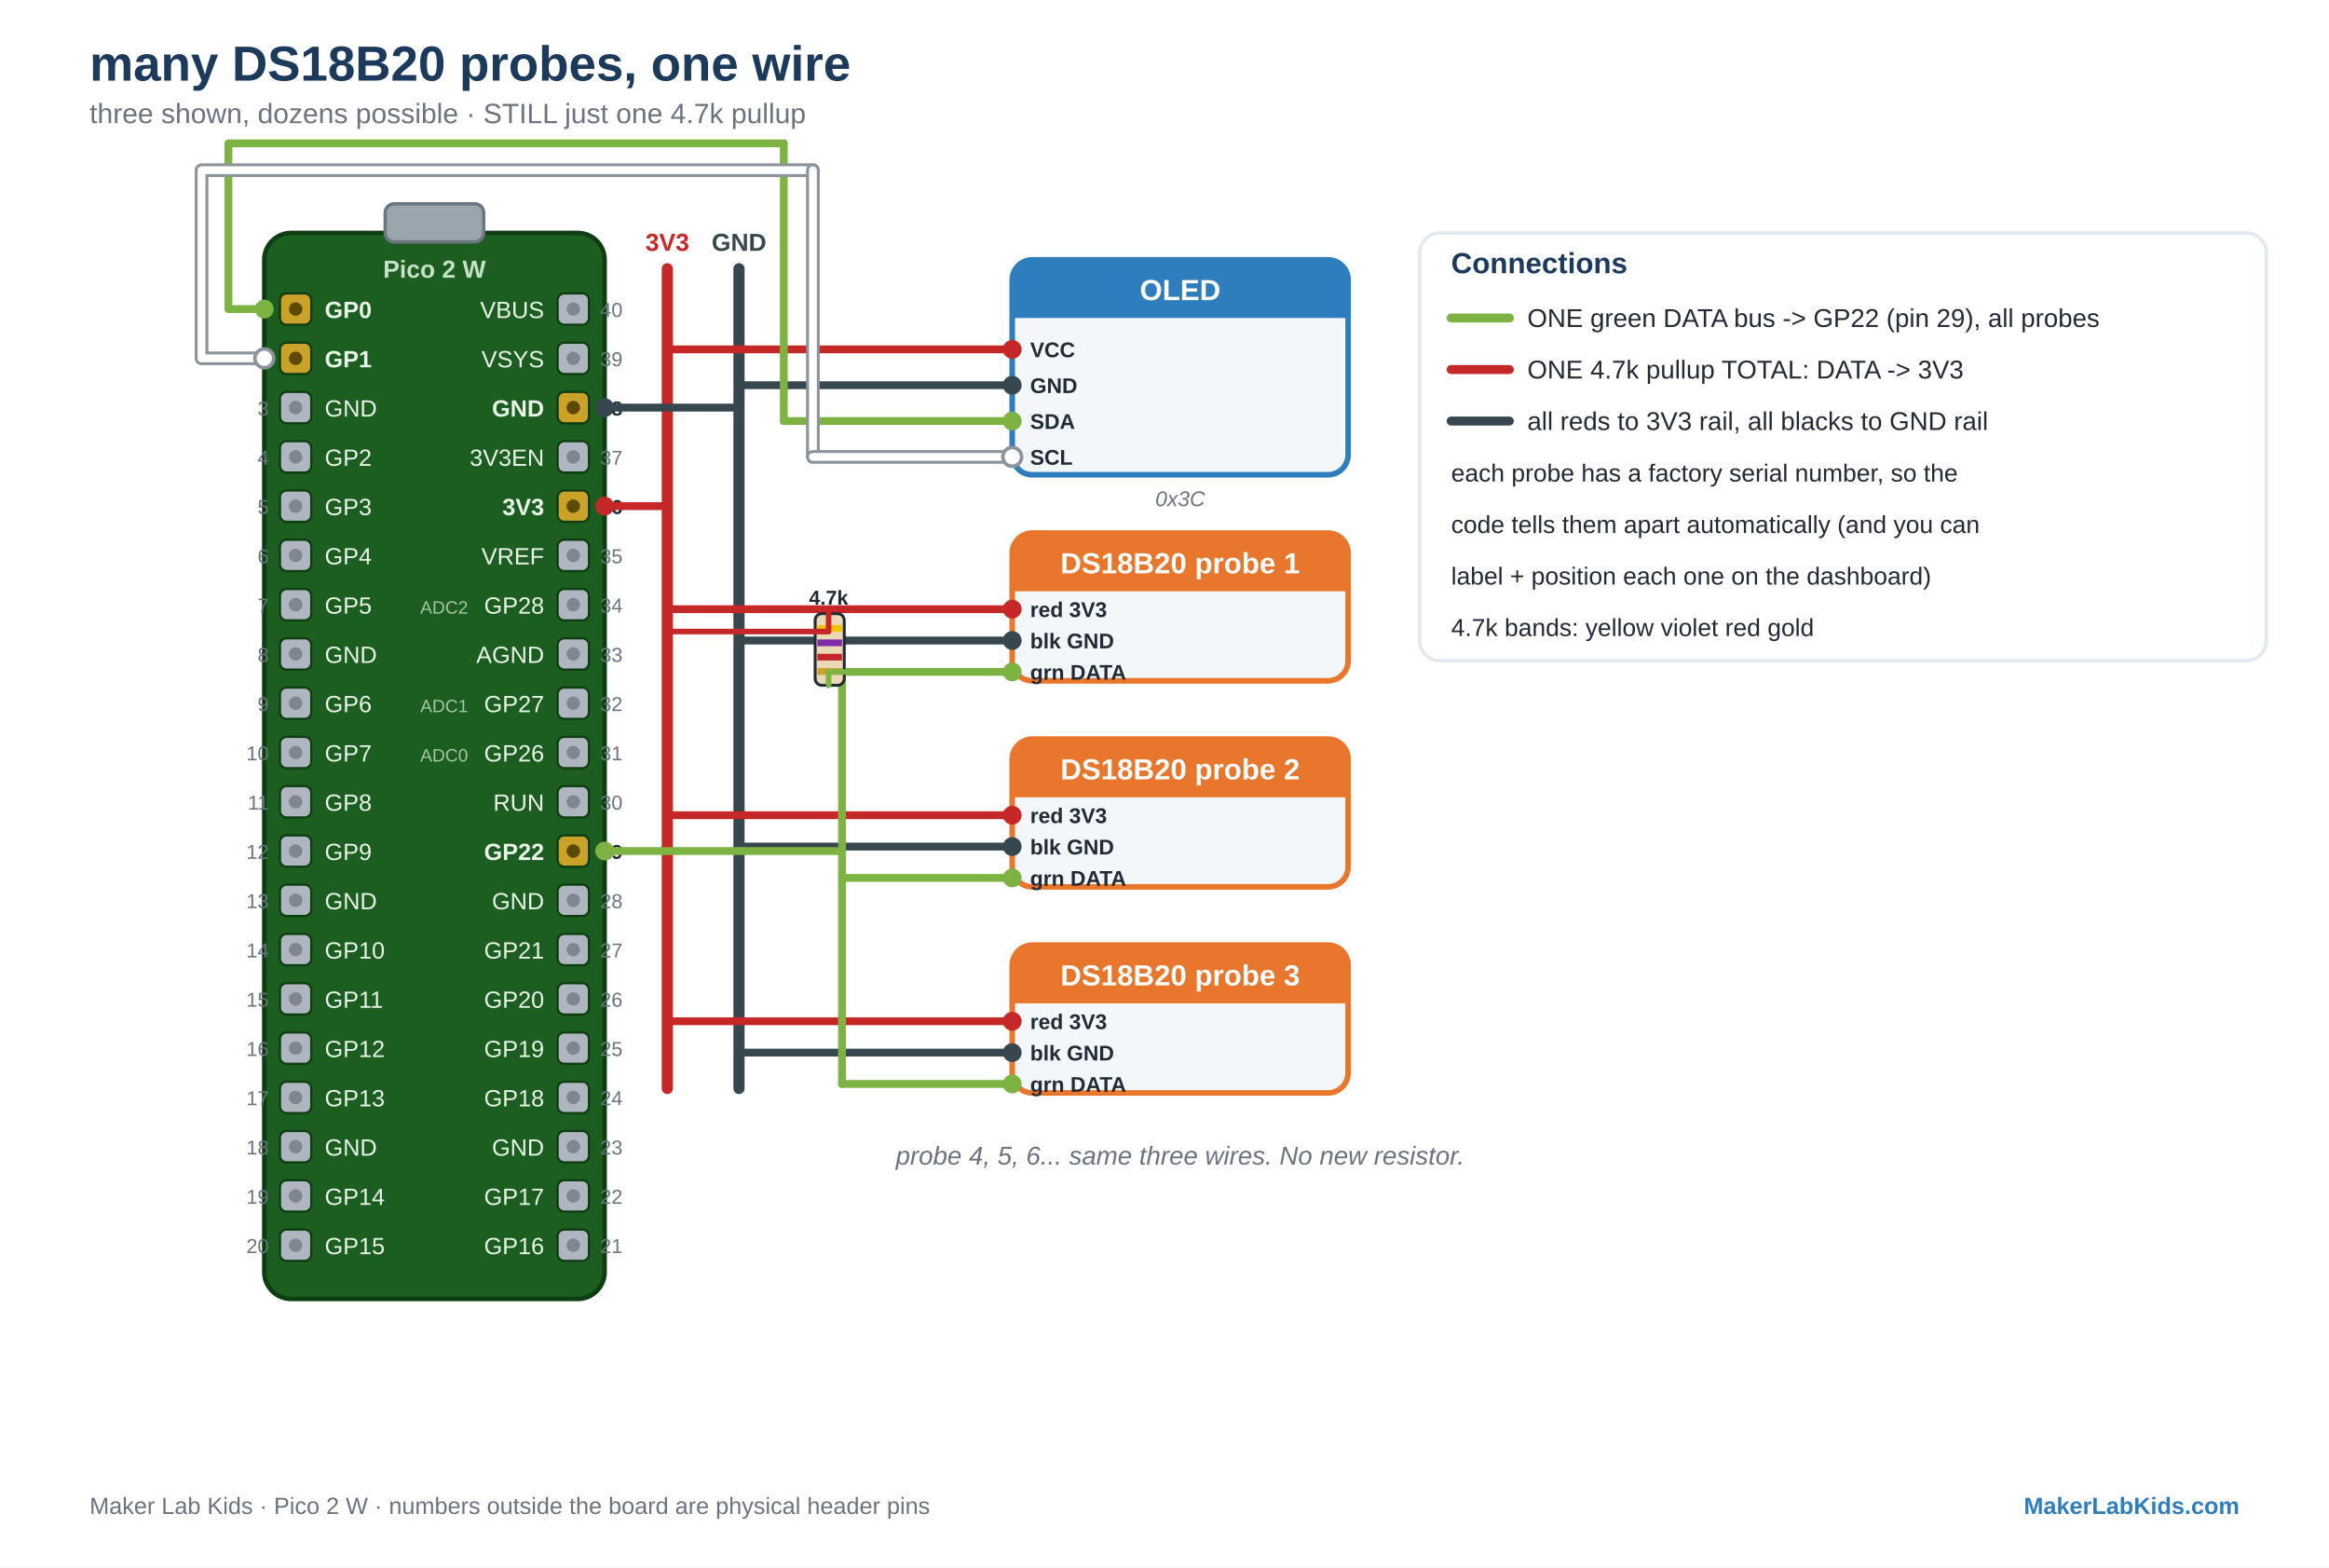
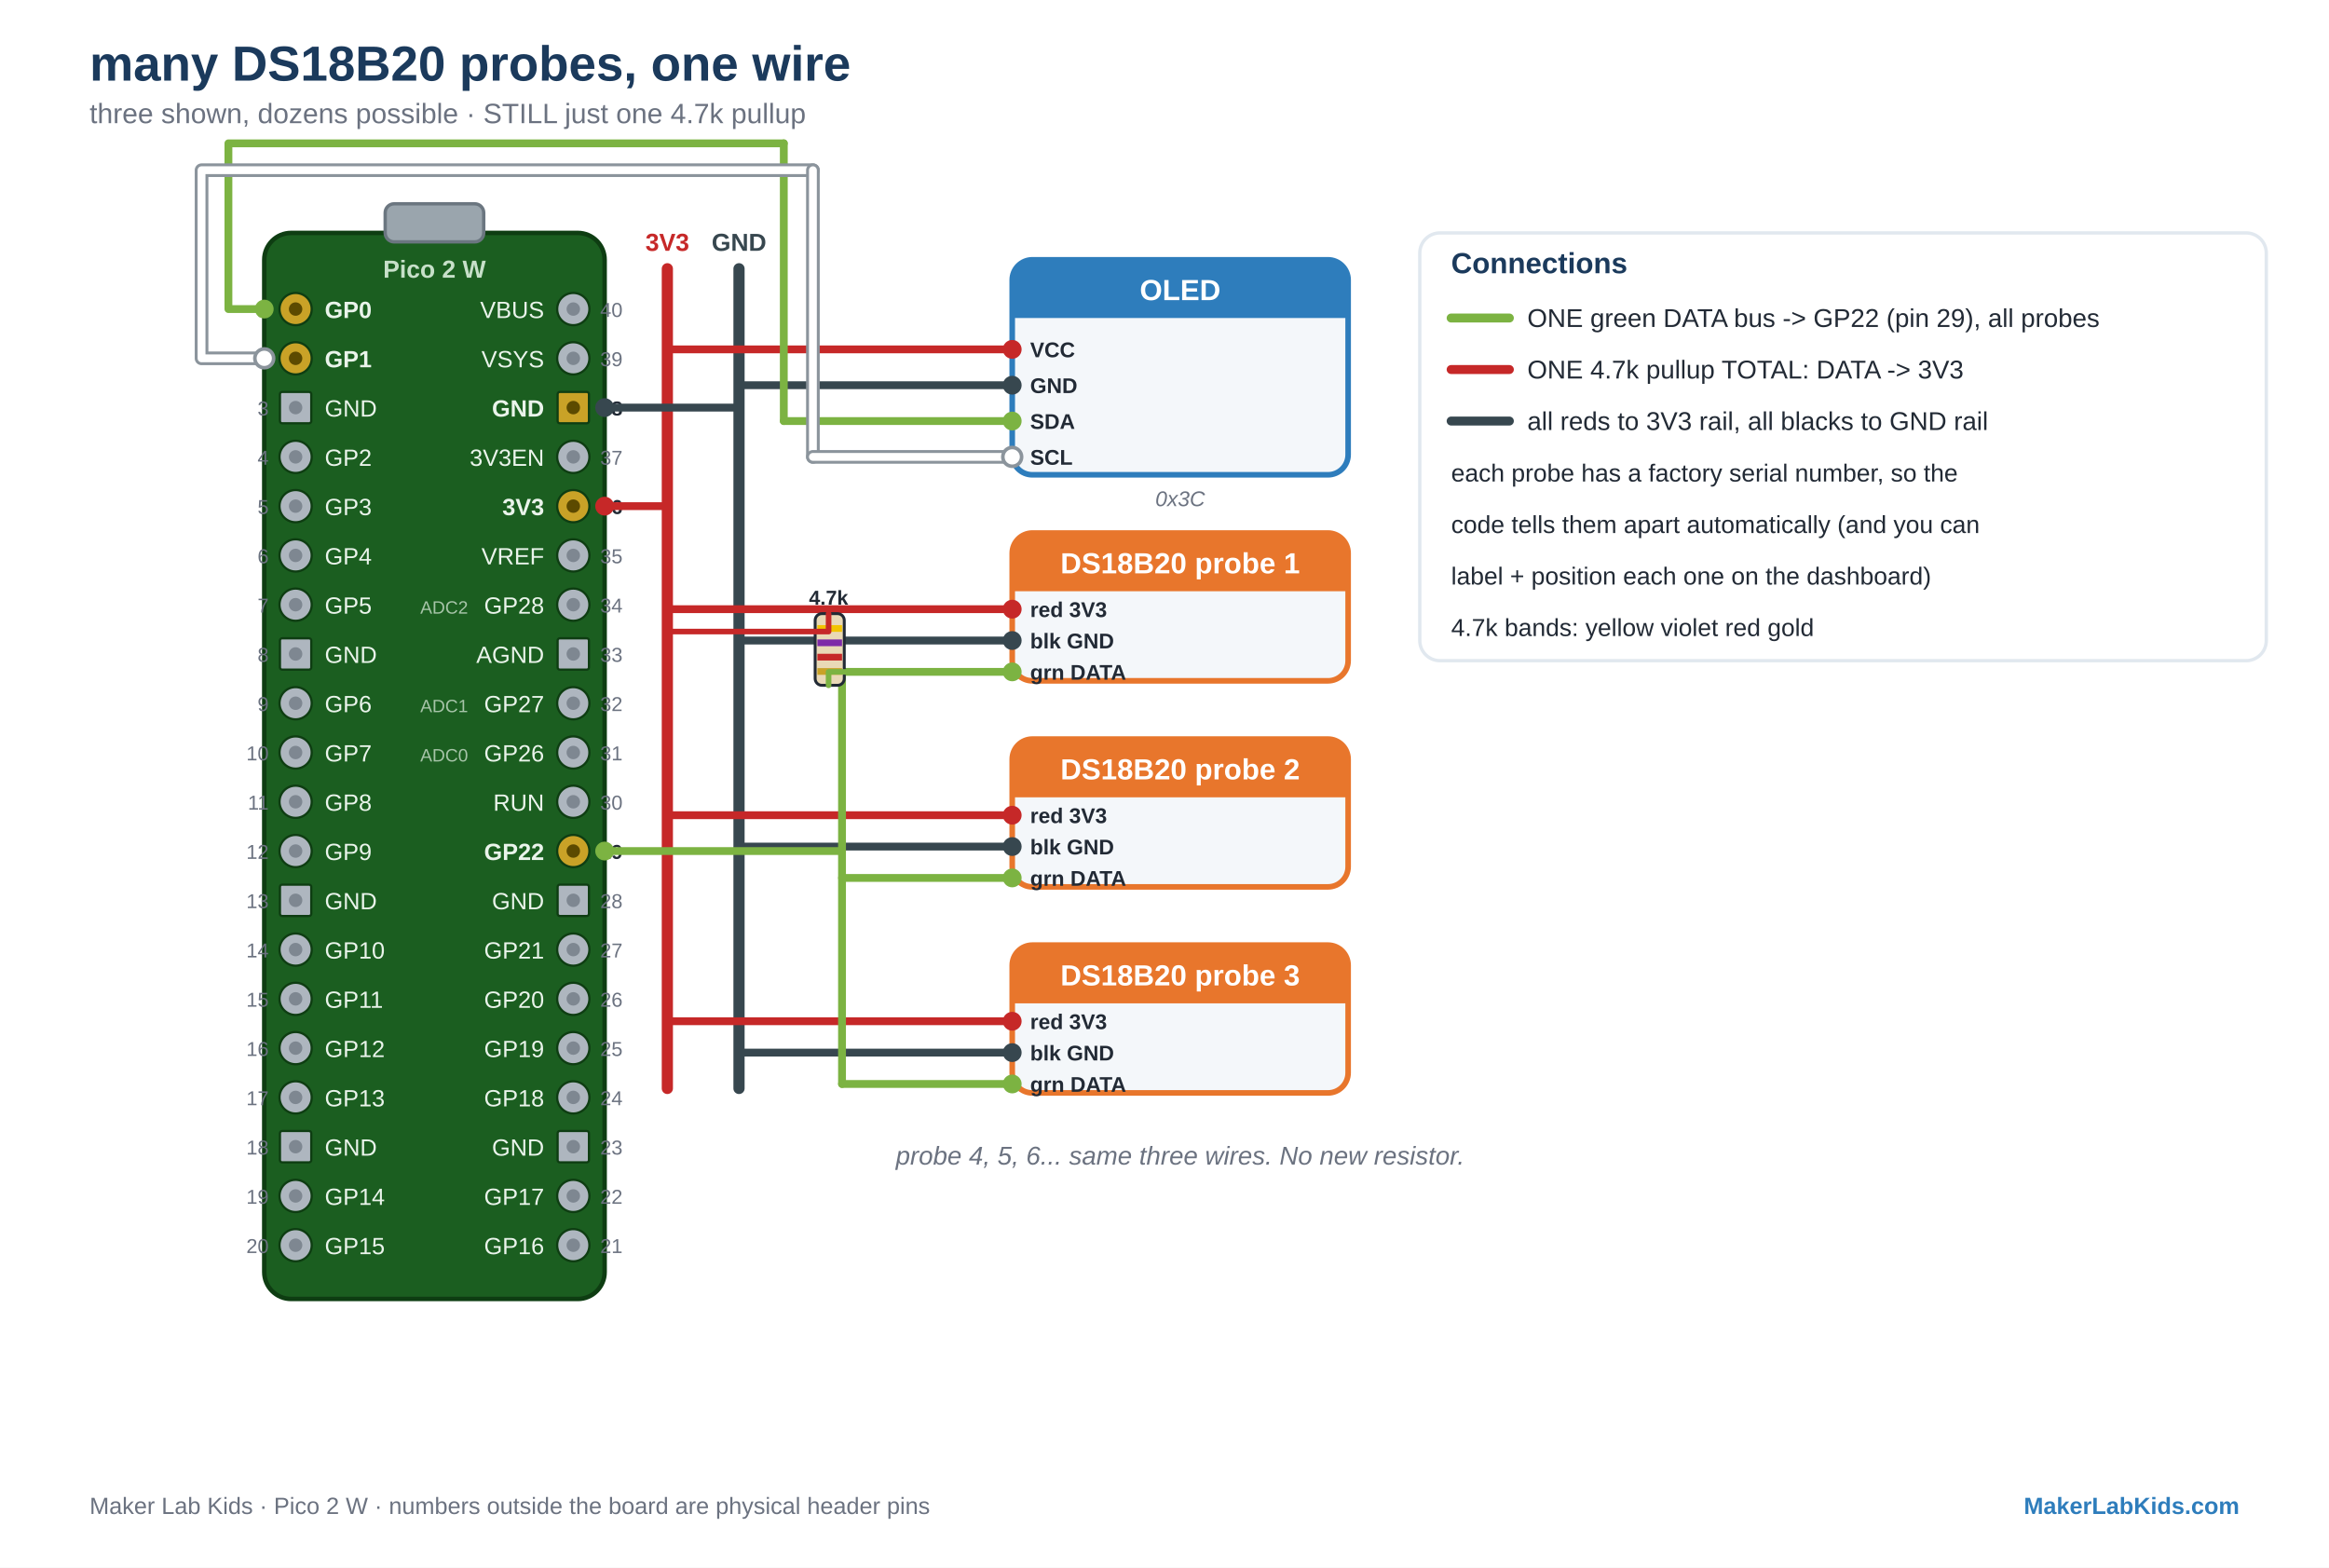
<svg xmlns="http://www.w3.org/2000/svg" viewBox="0 0 1040 700" font-family="Arial, Helvetica, sans-serif">
  <rect width="1040" height="700" fill="#FFFFFF" />
  <text x="40" y="36" font-family="Arial, Helvetica, sans-serif" font-size="22" fill="#1B3A5C" text-anchor="start" font-weight="bold">many DS18B20 probes, one wire</text>
  <text x="40" y="55" font-family="Arial, Helvetica, sans-serif" font-size="12.5" fill="#6B7280" text-anchor="start">three shown, dozens possible  ·  STILL just one 4.7k pullup</text>
  <rect x="118" y="104" width="152" height="476" rx="12" fill="#1B5E20" stroke="#0E3D12" stroke-width="2" />
  <rect x="172" y="91" width="44" height="17" rx="4" fill="#9AA5AD" stroke="#6B7680" stroke-width="1.5" />
  <text x="194" y="124" font-family="Arial, Helvetica, sans-serif" font-size="11" fill="#C7E0C9" text-anchor="middle" font-weight="bold">Pico 2 W</text>
-   <rect x="125" y="131" width="14" height="14" rx="3" fill="#C9A227" stroke="#0E3D12" stroke-width="1" />
+   <circle cx="132" cy="138" r="7.2" fill="#C9A227" stroke="#0E3D12" stroke-width="1" />
  <circle cx="132" cy="138" r="3" fill="#5C4A00" />
  <text x="145" y="142" font-family="Arial, Helvetica, sans-serif" font-size="10.5" fill="#EAF4EB" text-anchor="start" font-weight="bold">GP0</text>
  <text x="120" y="141.5" font-family="Arial, Helvetica, sans-serif" font-size="9" fill="#222A35" text-anchor="end" font-weight="bold">1</text>
-   <rect x="125" y="153" width="14" height="14" rx="3" fill="#C9A227" stroke="#0E3D12" stroke-width="1" />
+   <circle cx="132" cy="160" r="7.2" fill="#C9A227" stroke="#0E3D12" stroke-width="1" />
  <circle cx="132" cy="160" r="3" fill="#5C4A00" />
  <text x="145" y="164" font-family="Arial, Helvetica, sans-serif" font-size="10.5" fill="#EAF4EB" text-anchor="start" font-weight="bold">GP1</text>
  <text x="120" y="163.5" font-family="Arial, Helvetica, sans-serif" font-size="9" fill="#222A35" text-anchor="end" font-weight="bold">2</text>
-   <rect x="125" y="175" width="14" height="14" rx="3" fill="#AEB6BF" stroke="#0E3D12" stroke-width="1" />
+   <rect x="125" y="175" width="14" height="14" rx="1" fill="#AEB6BF" stroke="#0E3D12" stroke-width="1" />
  <circle cx="132" cy="182" r="3" fill="#7E8791" />
  <text x="145" y="186" font-family="Arial, Helvetica, sans-serif" font-size="10.5" fill="#EAF4EB" text-anchor="start">GND</text>
  <text x="120" y="185.5" font-family="Arial, Helvetica, sans-serif" font-size="9" fill="#6B7280" text-anchor="end">3</text>
-   <rect x="125" y="197" width="14" height="14" rx="3" fill="#AEB6BF" stroke="#0E3D12" stroke-width="1" />
+   <circle cx="132" cy="204" r="7.2" fill="#AEB6BF" stroke="#0E3D12" stroke-width="1" />
  <circle cx="132" cy="204" r="3" fill="#7E8791" />
  <text x="145" y="208" font-family="Arial, Helvetica, sans-serif" font-size="10.5" fill="#EAF4EB" text-anchor="start">GP2</text>
  <text x="120" y="207.5" font-family="Arial, Helvetica, sans-serif" font-size="9" fill="#6B7280" text-anchor="end">4</text>
-   <rect x="125" y="219" width="14" height="14" rx="3" fill="#AEB6BF" stroke="#0E3D12" stroke-width="1" />
+   <circle cx="132" cy="226" r="7.2" fill="#AEB6BF" stroke="#0E3D12" stroke-width="1" />
  <circle cx="132" cy="226" r="3" fill="#7E8791" />
  <text x="145" y="230" font-family="Arial, Helvetica, sans-serif" font-size="10.5" fill="#EAF4EB" text-anchor="start">GP3</text>
  <text x="120" y="229.5" font-family="Arial, Helvetica, sans-serif" font-size="9" fill="#6B7280" text-anchor="end">5</text>
-   <rect x="125" y="241" width="14" height="14" rx="3" fill="#AEB6BF" stroke="#0E3D12" stroke-width="1" />
+   <circle cx="132" cy="248" r="7.2" fill="#AEB6BF" stroke="#0E3D12" stroke-width="1" />
  <circle cx="132" cy="248" r="3" fill="#7E8791" />
  <text x="145" y="252" font-family="Arial, Helvetica, sans-serif" font-size="10.5" fill="#EAF4EB" text-anchor="start">GP4</text>
  <text x="120" y="251.5" font-family="Arial, Helvetica, sans-serif" font-size="9" fill="#6B7280" text-anchor="end">6</text>
-   <rect x="125" y="263" width="14" height="14" rx="3" fill="#AEB6BF" stroke="#0E3D12" stroke-width="1" />
+   <circle cx="132" cy="270" r="7.2" fill="#AEB6BF" stroke="#0E3D12" stroke-width="1" />
  <circle cx="132" cy="270" r="3" fill="#7E8791" />
  <text x="145" y="274" font-family="Arial, Helvetica, sans-serif" font-size="10.5" fill="#EAF4EB" text-anchor="start">GP5</text>
  <text x="120" y="273.5" font-family="Arial, Helvetica, sans-serif" font-size="9" fill="#6B7280" text-anchor="end">7</text>
-   <rect x="125" y="285" width="14" height="14" rx="3" fill="#AEB6BF" stroke="#0E3D12" stroke-width="1" />
+   <rect x="125" y="285" width="14" height="14" rx="1" fill="#AEB6BF" stroke="#0E3D12" stroke-width="1" />
  <circle cx="132" cy="292" r="3" fill="#7E8791" />
  <text x="145" y="296" font-family="Arial, Helvetica, sans-serif" font-size="10.5" fill="#EAF4EB" text-anchor="start">GND</text>
  <text x="120" y="295.5" font-family="Arial, Helvetica, sans-serif" font-size="9" fill="#6B7280" text-anchor="end">8</text>
-   <rect x="125" y="307" width="14" height="14" rx="3" fill="#AEB6BF" stroke="#0E3D12" stroke-width="1" />
+   <circle cx="132" cy="314" r="7.2" fill="#AEB6BF" stroke="#0E3D12" stroke-width="1" />
  <circle cx="132" cy="314" r="3" fill="#7E8791" />
  <text x="145" y="318" font-family="Arial, Helvetica, sans-serif" font-size="10.5" fill="#EAF4EB" text-anchor="start">GP6</text>
  <text x="120" y="317.5" font-family="Arial, Helvetica, sans-serif" font-size="9" fill="#6B7280" text-anchor="end">9</text>
-   <rect x="125" y="329" width="14" height="14" rx="3" fill="#AEB6BF" stroke="#0E3D12" stroke-width="1" />
+   <circle cx="132" cy="336" r="7.2" fill="#AEB6BF" stroke="#0E3D12" stroke-width="1" />
  <circle cx="132" cy="336" r="3" fill="#7E8791" />
  <text x="145" y="340" font-family="Arial, Helvetica, sans-serif" font-size="10.5" fill="#EAF4EB" text-anchor="start">GP7</text>
  <text x="120" y="339.5" font-family="Arial, Helvetica, sans-serif" font-size="9" fill="#6B7280" text-anchor="end">10</text>
-   <rect x="125" y="351" width="14" height="14" rx="3" fill="#AEB6BF" stroke="#0E3D12" stroke-width="1" />
+   <circle cx="132" cy="358" r="7.2" fill="#AEB6BF" stroke="#0E3D12" stroke-width="1" />
  <circle cx="132" cy="358" r="3" fill="#7E8791" />
  <text x="145" y="362" font-family="Arial, Helvetica, sans-serif" font-size="10.5" fill="#EAF4EB" text-anchor="start">GP8</text>
  <text x="120" y="361.5" font-family="Arial, Helvetica, sans-serif" font-size="9" fill="#6B7280" text-anchor="end">11</text>
-   <rect x="125" y="373" width="14" height="14" rx="3" fill="#AEB6BF" stroke="#0E3D12" stroke-width="1" />
+   <circle cx="132" cy="380" r="7.2" fill="#AEB6BF" stroke="#0E3D12" stroke-width="1" />
  <circle cx="132" cy="380" r="3" fill="#7E8791" />
  <text x="145" y="384" font-family="Arial, Helvetica, sans-serif" font-size="10.5" fill="#EAF4EB" text-anchor="start">GP9</text>
  <text x="120" y="383.5" font-family="Arial, Helvetica, sans-serif" font-size="9" fill="#6B7280" text-anchor="end">12</text>
-   <rect x="125" y="395" width="14" height="14" rx="3" fill="#AEB6BF" stroke="#0E3D12" stroke-width="1" />
+   <rect x="125" y="395" width="14" height="14" rx="1" fill="#AEB6BF" stroke="#0E3D12" stroke-width="1" />
  <circle cx="132" cy="402" r="3" fill="#7E8791" />
  <text x="145" y="406" font-family="Arial, Helvetica, sans-serif" font-size="10.5" fill="#EAF4EB" text-anchor="start">GND</text>
  <text x="120" y="405.5" font-family="Arial, Helvetica, sans-serif" font-size="9" fill="#6B7280" text-anchor="end">13</text>
-   <rect x="125" y="417" width="14" height="14" rx="3" fill="#AEB6BF" stroke="#0E3D12" stroke-width="1" />
+   <circle cx="132" cy="424" r="7.2" fill="#AEB6BF" stroke="#0E3D12" stroke-width="1" />
  <circle cx="132" cy="424" r="3" fill="#7E8791" />
  <text x="145" y="428" font-family="Arial, Helvetica, sans-serif" font-size="10.5" fill="#EAF4EB" text-anchor="start">GP10</text>
  <text x="120" y="427.5" font-family="Arial, Helvetica, sans-serif" font-size="9" fill="#6B7280" text-anchor="end">14</text>
-   <rect x="125" y="439" width="14" height="14" rx="3" fill="#AEB6BF" stroke="#0E3D12" stroke-width="1" />
+   <circle cx="132" cy="446" r="7.2" fill="#AEB6BF" stroke="#0E3D12" stroke-width="1" />
  <circle cx="132" cy="446" r="3" fill="#7E8791" />
  <text x="145" y="450" font-family="Arial, Helvetica, sans-serif" font-size="10.5" fill="#EAF4EB" text-anchor="start">GP11</text>
  <text x="120" y="449.5" font-family="Arial, Helvetica, sans-serif" font-size="9" fill="#6B7280" text-anchor="end">15</text>
-   <rect x="125" y="461" width="14" height="14" rx="3" fill="#AEB6BF" stroke="#0E3D12" stroke-width="1" />
+   <circle cx="132" cy="468" r="7.2" fill="#AEB6BF" stroke="#0E3D12" stroke-width="1" />
  <circle cx="132" cy="468" r="3" fill="#7E8791" />
  <text x="145" y="472" font-family="Arial, Helvetica, sans-serif" font-size="10.5" fill="#EAF4EB" text-anchor="start">GP12</text>
  <text x="120" y="471.5" font-family="Arial, Helvetica, sans-serif" font-size="9" fill="#6B7280" text-anchor="end">16</text>
-   <rect x="125" y="483" width="14" height="14" rx="3" fill="#AEB6BF" stroke="#0E3D12" stroke-width="1" />
+   <circle cx="132" cy="490" r="7.2" fill="#AEB6BF" stroke="#0E3D12" stroke-width="1" />
  <circle cx="132" cy="490" r="3" fill="#7E8791" />
  <text x="145" y="494" font-family="Arial, Helvetica, sans-serif" font-size="10.5" fill="#EAF4EB" text-anchor="start">GP13</text>
  <text x="120" y="493.5" font-family="Arial, Helvetica, sans-serif" font-size="9" fill="#6B7280" text-anchor="end">17</text>
-   <rect x="125" y="505" width="14" height="14" rx="3" fill="#AEB6BF" stroke="#0E3D12" stroke-width="1" />
+   <rect x="125" y="505" width="14" height="14" rx="1" fill="#AEB6BF" stroke="#0E3D12" stroke-width="1" />
  <circle cx="132" cy="512" r="3" fill="#7E8791" />
  <text x="145" y="516" font-family="Arial, Helvetica, sans-serif" font-size="10.5" fill="#EAF4EB" text-anchor="start">GND</text>
  <text x="120" y="515.5" font-family="Arial, Helvetica, sans-serif" font-size="9" fill="#6B7280" text-anchor="end">18</text>
-   <rect x="125" y="527" width="14" height="14" rx="3" fill="#AEB6BF" stroke="#0E3D12" stroke-width="1" />
+   <circle cx="132" cy="534" r="7.2" fill="#AEB6BF" stroke="#0E3D12" stroke-width="1" />
  <circle cx="132" cy="534" r="3" fill="#7E8791" />
  <text x="145" y="538" font-family="Arial, Helvetica, sans-serif" font-size="10.5" fill="#EAF4EB" text-anchor="start">GP14</text>
  <text x="120" y="537.5" font-family="Arial, Helvetica, sans-serif" font-size="9" fill="#6B7280" text-anchor="end">19</text>
-   <rect x="125" y="549" width="14" height="14" rx="3" fill="#AEB6BF" stroke="#0E3D12" stroke-width="1" />
+   <circle cx="132" cy="556" r="7.2" fill="#AEB6BF" stroke="#0E3D12" stroke-width="1" />
  <circle cx="132" cy="556" r="3" fill="#7E8791" />
  <text x="145" y="560" font-family="Arial, Helvetica, sans-serif" font-size="10.5" fill="#EAF4EB" text-anchor="start">GP15</text>
  <text x="120" y="559.5" font-family="Arial, Helvetica, sans-serif" font-size="9" fill="#6B7280" text-anchor="end">20</text>
-   <rect x="249" y="549" width="14" height="14" rx="3" fill="#AEB6BF" stroke="#0E3D12" stroke-width="1" />
+   <circle cx="256" cy="556" r="7.2" fill="#AEB6BF" stroke="#0E3D12" stroke-width="1" />
  <circle cx="256" cy="556" r="3" fill="#7E8791" />
  <text x="243" y="560" font-family="Arial, Helvetica, sans-serif" font-size="10.5" fill="#EAF4EB" text-anchor="end">GP16</text>
  <text x="268" y="559.5" font-family="Arial, Helvetica, sans-serif" font-size="9" fill="#6B7280" text-anchor="start">21</text>
-   <rect x="249" y="527" width="14" height="14" rx="3" fill="#AEB6BF" stroke="#0E3D12" stroke-width="1" />
+   <circle cx="256" cy="534" r="7.2" fill="#AEB6BF" stroke="#0E3D12" stroke-width="1" />
  <circle cx="256" cy="534" r="3" fill="#7E8791" />
  <text x="243" y="538" font-family="Arial, Helvetica, sans-serif" font-size="10.5" fill="#EAF4EB" text-anchor="end">GP17</text>
  <text x="268" y="537.5" font-family="Arial, Helvetica, sans-serif" font-size="9" fill="#6B7280" text-anchor="start">22</text>
-   <rect x="249" y="505" width="14" height="14" rx="3" fill="#AEB6BF" stroke="#0E3D12" stroke-width="1" />
+   <rect x="249" y="505" width="14" height="14" rx="1" fill="#AEB6BF" stroke="#0E3D12" stroke-width="1" />
  <circle cx="256" cy="512" r="3" fill="#7E8791" />
  <text x="243" y="516" font-family="Arial, Helvetica, sans-serif" font-size="10.5" fill="#EAF4EB" text-anchor="end">GND</text>
  <text x="268" y="515.5" font-family="Arial, Helvetica, sans-serif" font-size="9" fill="#6B7280" text-anchor="start">23</text>
-   <rect x="249" y="483" width="14" height="14" rx="3" fill="#AEB6BF" stroke="#0E3D12" stroke-width="1" />
+   <circle cx="256" cy="490" r="7.2" fill="#AEB6BF" stroke="#0E3D12" stroke-width="1" />
  <circle cx="256" cy="490" r="3" fill="#7E8791" />
  <text x="243" y="494" font-family="Arial, Helvetica, sans-serif" font-size="10.5" fill="#EAF4EB" text-anchor="end">GP18</text>
  <text x="268" y="493.5" font-family="Arial, Helvetica, sans-serif" font-size="9" fill="#6B7280" text-anchor="start">24</text>
-   <rect x="249" y="461" width="14" height="14" rx="3" fill="#AEB6BF" stroke="#0E3D12" stroke-width="1" />
+   <circle cx="256" cy="468" r="7.2" fill="#AEB6BF" stroke="#0E3D12" stroke-width="1" />
  <circle cx="256" cy="468" r="3" fill="#7E8791" />
  <text x="243" y="472" font-family="Arial, Helvetica, sans-serif" font-size="10.5" fill="#EAF4EB" text-anchor="end">GP19</text>
  <text x="268" y="471.5" font-family="Arial, Helvetica, sans-serif" font-size="9" fill="#6B7280" text-anchor="start">25</text>
-   <rect x="249" y="439" width="14" height="14" rx="3" fill="#AEB6BF" stroke="#0E3D12" stroke-width="1" />
+   <circle cx="256" cy="446" r="7.2" fill="#AEB6BF" stroke="#0E3D12" stroke-width="1" />
  <circle cx="256" cy="446" r="3" fill="#7E8791" />
  <text x="243" y="450" font-family="Arial, Helvetica, sans-serif" font-size="10.5" fill="#EAF4EB" text-anchor="end">GP20</text>
  <text x="268" y="449.5" font-family="Arial, Helvetica, sans-serif" font-size="9" fill="#6B7280" text-anchor="start">26</text>
-   <rect x="249" y="417" width="14" height="14" rx="3" fill="#AEB6BF" stroke="#0E3D12" stroke-width="1" />
+   <circle cx="256" cy="424" r="7.2" fill="#AEB6BF" stroke="#0E3D12" stroke-width="1" />
  <circle cx="256" cy="424" r="3" fill="#7E8791" />
  <text x="243" y="428" font-family="Arial, Helvetica, sans-serif" font-size="10.5" fill="#EAF4EB" text-anchor="end">GP21</text>
  <text x="268" y="427.5" font-family="Arial, Helvetica, sans-serif" font-size="9" fill="#6B7280" text-anchor="start">27</text>
-   <rect x="249" y="395" width="14" height="14" rx="3" fill="#AEB6BF" stroke="#0E3D12" stroke-width="1" />
+   <rect x="249" y="395" width="14" height="14" rx="1" fill="#AEB6BF" stroke="#0E3D12" stroke-width="1" />
  <circle cx="256" cy="402" r="3" fill="#7E8791" />
  <text x="243" y="406" font-family="Arial, Helvetica, sans-serif" font-size="10.5" fill="#EAF4EB" text-anchor="end">GND</text>
  <text x="268" y="405.5" font-family="Arial, Helvetica, sans-serif" font-size="9" fill="#6B7280" text-anchor="start">28</text>
-   <rect x="249" y="373" width="14" height="14" rx="3" fill="#C9A227" stroke="#0E3D12" stroke-width="1" />
+   <circle cx="256" cy="380" r="7.2" fill="#C9A227" stroke="#0E3D12" stroke-width="1" />
  <circle cx="256" cy="380" r="3" fill="#5C4A00" />
  <text x="243" y="384" font-family="Arial, Helvetica, sans-serif" font-size="10.5" fill="#EAF4EB" text-anchor="end" font-weight="bold">GP22</text>
  <text x="268" y="383.5" font-family="Arial, Helvetica, sans-serif" font-size="9" fill="#222A35" text-anchor="start" font-weight="bold">29</text>
-   <rect x="249" y="351" width="14" height="14" rx="3" fill="#AEB6BF" stroke="#0E3D12" stroke-width="1" />
+   <circle cx="256" cy="358" r="7.2" fill="#AEB6BF" stroke="#0E3D12" stroke-width="1" />
  <circle cx="256" cy="358" r="3" fill="#7E8791" />
  <text x="243" y="362" font-family="Arial, Helvetica, sans-serif" font-size="10.5" fill="#EAF4EB" text-anchor="end">RUN</text>
  <text x="268" y="361.5" font-family="Arial, Helvetica, sans-serif" font-size="9" fill="#6B7280" text-anchor="start">30</text>
-   <rect x="249" y="329" width="14" height="14" rx="3" fill="#AEB6BF" stroke="#0E3D12" stroke-width="1" />
+   <circle cx="256" cy="336" r="7.2" fill="#AEB6BF" stroke="#0E3D12" stroke-width="1" />
  <circle cx="256" cy="336" r="3" fill="#7E8791" />
  <text x="243" y="340" font-family="Arial, Helvetica, sans-serif" font-size="10.5" fill="#EAF4EB" text-anchor="end">GP26</text>
  <text x="209" y="340" font-family="Arial, Helvetica, sans-serif" font-size="8" fill="#A6C4A8" text-anchor="end">ADC0</text>
  <text x="268" y="339.5" font-family="Arial, Helvetica, sans-serif" font-size="9" fill="#6B7280" text-anchor="start">31</text>
-   <rect x="249" y="307" width="14" height="14" rx="3" fill="#AEB6BF" stroke="#0E3D12" stroke-width="1" />
+   <circle cx="256" cy="314" r="7.2" fill="#AEB6BF" stroke="#0E3D12" stroke-width="1" />
  <circle cx="256" cy="314" r="3" fill="#7E8791" />
  <text x="243" y="318" font-family="Arial, Helvetica, sans-serif" font-size="10.5" fill="#EAF4EB" text-anchor="end">GP27</text>
  <text x="209" y="318" font-family="Arial, Helvetica, sans-serif" font-size="8" fill="#A6C4A8" text-anchor="end">ADC1</text>
  <text x="268" y="317.5" font-family="Arial, Helvetica, sans-serif" font-size="9" fill="#6B7280" text-anchor="start">32</text>
-   <rect x="249" y="285" width="14" height="14" rx="3" fill="#AEB6BF" stroke="#0E3D12" stroke-width="1" />
+   <rect x="249" y="285" width="14" height="14" rx="1" fill="#AEB6BF" stroke="#0E3D12" stroke-width="1" />
  <circle cx="256" cy="292" r="3" fill="#7E8791" />
  <text x="243" y="296" font-family="Arial, Helvetica, sans-serif" font-size="10.5" fill="#EAF4EB" text-anchor="end">AGND</text>
  <text x="268" y="295.5" font-family="Arial, Helvetica, sans-serif" font-size="9" fill="#6B7280" text-anchor="start">33</text>
-   <rect x="249" y="263" width="14" height="14" rx="3" fill="#AEB6BF" stroke="#0E3D12" stroke-width="1" />
+   <circle cx="256" cy="270" r="7.2" fill="#AEB6BF" stroke="#0E3D12" stroke-width="1" />
  <circle cx="256" cy="270" r="3" fill="#7E8791" />
  <text x="243" y="274" font-family="Arial, Helvetica, sans-serif" font-size="10.5" fill="#EAF4EB" text-anchor="end">GP28</text>
  <text x="209" y="274" font-family="Arial, Helvetica, sans-serif" font-size="8" fill="#A6C4A8" text-anchor="end">ADC2</text>
  <text x="268" y="273.5" font-family="Arial, Helvetica, sans-serif" font-size="9" fill="#6B7280" text-anchor="start">34</text>
-   <rect x="249" y="241" width="14" height="14" rx="3" fill="#AEB6BF" stroke="#0E3D12" stroke-width="1" />
+   <circle cx="256" cy="248" r="7.2" fill="#AEB6BF" stroke="#0E3D12" stroke-width="1" />
  <circle cx="256" cy="248" r="3" fill="#7E8791" />
  <text x="243" y="252" font-family="Arial, Helvetica, sans-serif" font-size="10.5" fill="#EAF4EB" text-anchor="end">VREF</text>
  <text x="268" y="251.5" font-family="Arial, Helvetica, sans-serif" font-size="9" fill="#6B7280" text-anchor="start">35</text>
-   <rect x="249" y="219" width="14" height="14" rx="3" fill="#C9A227" stroke="#0E3D12" stroke-width="1" />
+   <circle cx="256" cy="226" r="7.2" fill="#C9A227" stroke="#0E3D12" stroke-width="1" />
  <circle cx="256" cy="226" r="3" fill="#5C4A00" />
  <text x="243" y="230" font-family="Arial, Helvetica, sans-serif" font-size="10.5" fill="#EAF4EB" text-anchor="end" font-weight="bold">3V3</text>
  <text x="268" y="229.5" font-family="Arial, Helvetica, sans-serif" font-size="9" fill="#222A35" text-anchor="start" font-weight="bold">36</text>
-   <rect x="249" y="197" width="14" height="14" rx="3" fill="#AEB6BF" stroke="#0E3D12" stroke-width="1" />
+   <circle cx="256" cy="204" r="7.2" fill="#AEB6BF" stroke="#0E3D12" stroke-width="1" />
  <circle cx="256" cy="204" r="3" fill="#7E8791" />
  <text x="243" y="208" font-family="Arial, Helvetica, sans-serif" font-size="10.5" fill="#EAF4EB" text-anchor="end">3V3EN</text>
  <text x="268" y="207.5" font-family="Arial, Helvetica, sans-serif" font-size="9" fill="#6B7280" text-anchor="start">37</text>
-   <rect x="249" y="175" width="14" height="14" rx="3" fill="#C9A227" stroke="#0E3D12" stroke-width="1" />
+   <rect x="249" y="175" width="14" height="14" rx="1" fill="#C9A227" stroke="#0E3D12" stroke-width="1" />
  <circle cx="256" cy="182" r="3" fill="#5C4A00" />
  <text x="243" y="186" font-family="Arial, Helvetica, sans-serif" font-size="10.5" fill="#EAF4EB" text-anchor="end" font-weight="bold">GND</text>
  <text x="268" y="185.5" font-family="Arial, Helvetica, sans-serif" font-size="9" fill="#222A35" text-anchor="start" font-weight="bold">38</text>
-   <rect x="249" y="153" width="14" height="14" rx="3" fill="#AEB6BF" stroke="#0E3D12" stroke-width="1" />
+   <circle cx="256" cy="160" r="7.2" fill="#AEB6BF" stroke="#0E3D12" stroke-width="1" />
  <circle cx="256" cy="160" r="3" fill="#7E8791" />
  <text x="243" y="164" font-family="Arial, Helvetica, sans-serif" font-size="10.5" fill="#EAF4EB" text-anchor="end">VSYS</text>
  <text x="268" y="163.5" font-family="Arial, Helvetica, sans-serif" font-size="9" fill="#6B7280" text-anchor="start">39</text>
-   <rect x="249" y="131" width="14" height="14" rx="3" fill="#AEB6BF" stroke="#0E3D12" stroke-width="1" />
+   <circle cx="256" cy="138" r="7.2" fill="#AEB6BF" stroke="#0E3D12" stroke-width="1" />
  <circle cx="256" cy="138" r="3" fill="#7E8791" />
  <text x="243" y="142" font-family="Arial, Helvetica, sans-serif" font-size="10.5" fill="#EAF4EB" text-anchor="end">VBUS</text>
  <text x="268" y="141.5" font-family="Arial, Helvetica, sans-serif" font-size="9" fill="#6B7280" text-anchor="start">40</text>
  <path d="M298 120 L298 486" fill="none" stroke="#C62828" stroke-width="5" stroke-linejoin="round" stroke-linecap="round" />
  <path d="M330 120 L330 486" fill="none" stroke="#37474F" stroke-width="5" stroke-linejoin="round" stroke-linecap="round" />
  <text x="298" y="112" font-family="Arial, Helvetica, sans-serif" font-size="11" fill="#C62828" text-anchor="middle" font-weight="bold">3V3</text>
  <text x="330" y="112" font-family="Arial, Helvetica, sans-serif" font-size="11" fill="#37474F" text-anchor="middle" font-weight="bold">GND</text>
  <path d="M270 226 L298 226" fill="none" stroke="#C62828" stroke-width="3.5" stroke-linejoin="round" stroke-linecap="round" />
  <circle cx="270" cy="226" r="4.2" fill="#C62828" />
  <path d="M270 182 L330 182" fill="none" stroke="#37474F" stroke-width="3.5" stroke-linejoin="round" stroke-linecap="round" />
  <circle cx="270" cy="182" r="4.2" fill="#37474F" />
  <rect x="452" y="116" width="150" height="96" rx="9" fill="#F4F7FA" stroke="#2E7DBC" stroke-width="2.5" />
  <path d="M452 125 q0 -9 9 -9 h132 q9 0 9 9 v17 h-150 z" fill="#2E7DBC" />
  <text x="527" y="134" font-family="Arial, Helvetica, sans-serif" font-size="13" fill="#FFFFFF" text-anchor="middle" font-weight="bold">OLED</text>
  <text x="527" y="226" font-family="Arial, Helvetica, sans-serif" font-size="9.5" fill="#6B7280" text-anchor="middle" font-style="italic">0x3C</text>
  <text x="460" y="159.5" font-family="Arial, Helvetica, sans-serif" font-size="9.5" fill="#222A35" text-anchor="start" font-weight="bold">VCC</text>
  <text x="460" y="175.5" font-family="Arial, Helvetica, sans-serif" font-size="9.5" fill="#222A35" text-anchor="start" font-weight="bold">GND</text>
  <text x="460" y="191.5" font-family="Arial, Helvetica, sans-serif" font-size="9.5" fill="#222A35" text-anchor="start" font-weight="bold">SDA</text>
  <text x="460" y="207.5" font-family="Arial, Helvetica, sans-serif" font-size="9.5" fill="#222A35" text-anchor="start" font-weight="bold">SCL</text>
  <path d="M298 156 L452 156" fill="none" stroke="#C62828" stroke-width="3.5" stroke-linejoin="round" stroke-linecap="round" />
  <circle cx="452" cy="156" r="4.2" fill="#C62828" />
  <path d="M330 172 L452 172" fill="none" stroke="#37474F" stroke-width="3.5" stroke-linejoin="round" stroke-linecap="round" />
  <circle cx="452" cy="172" r="4.2" fill="#37474F" />
  <path d="M118 138 L102 138 L102 64 L350 64" fill="none" stroke="#7CB342" stroke-width="3.5" stroke-linejoin="round" stroke-linecap="round" />
  <circle cx="118" cy="138" r="4.2" fill="#7CB342" />
  <path d="M350 64 L350 188" fill="none" stroke="#7CB342" stroke-width="3.5" stroke-linejoin="round" stroke-linecap="round" />
  <path d="M350 188 L452 188" fill="none" stroke="#7CB342" stroke-width="3.5" stroke-linejoin="round" stroke-linecap="round" />
  <circle cx="452" cy="188" r="4.2" fill="#7CB342" />
  <path d="M118 160 L90 160 L90 76 L363 76" fill="none" stroke="#8B949C" stroke-width="6.1" stroke-linejoin="round" stroke-linecap="round" />
  <path d="M118 160 L90 160 L90 76 L363 76" fill="none" stroke="#FFFFFF" stroke-width="3.5" stroke-linejoin="round" stroke-linecap="round" />
  <circle cx="118" cy="160" r="4.2" fill="#FFFFFF" stroke="#8B949C" stroke-width="1.6" />
  <path d="M363 76 L363 204" fill="none" stroke="#8B949C" stroke-width="6.1" stroke-linejoin="round" stroke-linecap="round" />
  <path d="M363 76 L363 204" fill="none" stroke="#FFFFFF" stroke-width="3.5" stroke-linejoin="round" stroke-linecap="round" />
  <path d="M363 204 L452 204" fill="none" stroke="#8B949C" stroke-width="6.1" stroke-linejoin="round" stroke-linecap="round" />
  <path d="M363 204 L452 204" fill="none" stroke="#FFFFFF" stroke-width="3.5" stroke-linejoin="round" stroke-linecap="round" />
  <circle cx="452" cy="204" r="4.2" fill="#FFFFFF" stroke="#8B949C" stroke-width="1.6" />
  <rect x="452" y="238" width="150" height="66" rx="9" fill="#F4F7FA" stroke="#E8762C" stroke-width="2.5" />
  <path d="M452 247 q0 -9 9 -9 h132 q9 0 9 9 v17 h-150 z" fill="#E8762C" />
  <text x="527" y="256" font-family="Arial, Helvetica, sans-serif" font-size="13" fill="#FFFFFF" text-anchor="middle" font-weight="bold">DS18B20 probe 1</text>
  <text x="460" y="275.5" font-family="Arial, Helvetica, sans-serif" font-size="9.5" fill="#222A35" text-anchor="start" font-weight="bold">red 3V3</text>
  <text x="460" y="289.5" font-family="Arial, Helvetica, sans-serif" font-size="9.5" fill="#222A35" text-anchor="start" font-weight="bold">blk GND</text>
  <text x="460" y="303.5" font-family="Arial, Helvetica, sans-serif" font-size="9.5" fill="#222A35" text-anchor="start" font-weight="bold">grn DATA</text>
  <rect x="452" y="330" width="150" height="66" rx="9" fill="#F4F7FA" stroke="#E8762C" stroke-width="2.5" />
  <path d="M452 339 q0 -9 9 -9 h132 q9 0 9 9 v17 h-150 z" fill="#E8762C" />
  <text x="527" y="348" font-family="Arial, Helvetica, sans-serif" font-size="13" fill="#FFFFFF" text-anchor="middle" font-weight="bold">DS18B20 probe 2</text>
  <text x="460" y="367.5" font-family="Arial, Helvetica, sans-serif" font-size="9.5" fill="#222A35" text-anchor="start" font-weight="bold">red 3V3</text>
  <text x="460" y="381.5" font-family="Arial, Helvetica, sans-serif" font-size="9.5" fill="#222A35" text-anchor="start" font-weight="bold">blk GND</text>
  <text x="460" y="395.5" font-family="Arial, Helvetica, sans-serif" font-size="9.5" fill="#222A35" text-anchor="start" font-weight="bold">grn DATA</text>
  <rect x="452" y="422" width="150" height="66" rx="9" fill="#F4F7FA" stroke="#E8762C" stroke-width="2.5" />
  <path d="M452 431 q0 -9 9 -9 h132 q9 0 9 9 v17 h-150 z" fill="#E8762C" />
  <text x="527" y="440" font-family="Arial, Helvetica, sans-serif" font-size="13" fill="#FFFFFF" text-anchor="middle" font-weight="bold">DS18B20 probe 3</text>
  <text x="460" y="459.5" font-family="Arial, Helvetica, sans-serif" font-size="9.5" fill="#222A35" text-anchor="start" font-weight="bold">red 3V3</text>
  <text x="460" y="473.5" font-family="Arial, Helvetica, sans-serif" font-size="9.5" fill="#222A35" text-anchor="start" font-weight="bold">blk GND</text>
  <text x="460" y="487.5" font-family="Arial, Helvetica, sans-serif" font-size="9.5" fill="#222A35" text-anchor="start" font-weight="bold">grn DATA</text>
  <path d="M298 272 L452 272" fill="none" stroke="#C62828" stroke-width="3.5" stroke-linejoin="round" stroke-linecap="round" />
  <circle cx="452" cy="272" r="4.2" fill="#C62828" />
  <path d="M330 286 L452 286" fill="none" stroke="#37474F" stroke-width="3.5" stroke-linejoin="round" stroke-linecap="round" />
  <circle cx="452" cy="286" r="4.2" fill="#37474F" />
  <path d="M298 364 L452 364" fill="none" stroke="#C62828" stroke-width="3.5" stroke-linejoin="round" stroke-linecap="round" />
  <circle cx="452" cy="364" r="4.2" fill="#C62828" />
  <path d="M330 378 L452 378" fill="none" stroke="#37474F" stroke-width="3.5" stroke-linejoin="round" stroke-linecap="round" />
  <circle cx="452" cy="378" r="4.2" fill="#37474F" />
  <path d="M298 456 L452 456" fill="none" stroke="#C62828" stroke-width="3.5" stroke-linejoin="round" stroke-linecap="round" />
  <circle cx="452" cy="456" r="4.2" fill="#C62828" />
  <path d="M330 470 L452 470" fill="none" stroke="#37474F" stroke-width="3.5" stroke-linejoin="round" stroke-linecap="round" />
  <circle cx="452" cy="470" r="4.2" fill="#37474F" />
  <path d="M270 380 L376 380" fill="none" stroke="#7CB342" stroke-width="3.5" stroke-linejoin="round" stroke-linecap="round" />
  <circle cx="270" cy="380" r="4.2" fill="#7CB342" />
  <path d="M376 300 L376 484" fill="none" stroke="#7CB342" stroke-width="3.5" stroke-linejoin="round" stroke-linecap="round" />
  <path d="M376 300 L452 300" fill="none" stroke="#7CB342" stroke-width="3.5" stroke-linejoin="round" stroke-linecap="round" />
  <circle cx="452" cy="300" r="4.2" fill="#7CB342" />
  <path d="M376 392 L452 392" fill="none" stroke="#7CB342" stroke-width="3.5" stroke-linejoin="round" stroke-linecap="round" />
  <circle cx="452" cy="392" r="4.2" fill="#7CB342" />
  <path d="M376 484 L452 484" fill="none" stroke="#7CB342" stroke-width="3.5" stroke-linejoin="round" stroke-linecap="round" />
  <circle cx="452" cy="484" r="4.2" fill="#7CB342" />
  <rect x="364" y="274" width="13" height="32" rx="3" fill="#E9D9B6" stroke="#222A35" stroke-width="1.3" />
  <rect x="365" y="279.12" width="11" height="3" fill="#F2C400" />
  <rect x="365" y="285.52" width="11" height="3" fill="#7E2AA8" />
  <rect x="365" y="291.92" width="11" height="3" fill="#C62828" />
  <rect x="365" y="298.32" width="11" height="3" fill="#C9A227" />
  <text x="370" y="270" font-family="Arial, Helvetica, sans-serif" font-size="9" fill="#222A35" text-anchor="middle" font-weight="bold">4.7k</text>
  <path d="M298 282 L370 282 L370 274" fill="none" stroke="#C62828" stroke-width="2.5" stroke-linejoin="round" stroke-linecap="round" />
  <path d="M370 306 L370 300 L444 300" fill="none" stroke="#7CB342" stroke-width="2.5" stroke-linejoin="round" stroke-linecap="round" />
  <text x="527" y="520" font-family="Arial, Helvetica, sans-serif" font-size="11.5" fill="#6B7280" text-anchor="middle" font-style="italic">probe 4, 5, 6... same three wires. No new resistor.</text>
  <rect x="634" y="104" width="378" height="191" rx="9" fill="#FFFFFF" stroke="#E1E8EF" stroke-width="1.5" />
  <text x="648" y="122" font-family="Arial, Helvetica, sans-serif" font-size="13" fill="#1B3A5C" text-anchor="start" font-weight="bold">Connections</text>
  <line x1="648" y1="142" x2="674" y2="142" stroke="#7CB342" stroke-width="4" stroke-linecap="round" />
  <text x="682" y="146" font-family="Arial, Helvetica, sans-serif" font-size="11.5" fill="#222A35" text-anchor="start">ONE green DATA bus -&gt; GP22 (pin 29), all probes</text>
  <line x1="648" y1="165" x2="674" y2="165" stroke="#C62828" stroke-width="4" stroke-linecap="round" />
  <text x="682" y="169" font-family="Arial, Helvetica, sans-serif" font-size="11.5" fill="#222A35" text-anchor="start">ONE 4.7k pullup TOTAL: DATA -&gt; 3V3</text>
  <line x1="648" y1="188" x2="674" y2="188" stroke="#37474F" stroke-width="4" stroke-linecap="round" />
  <text x="682" y="192" font-family="Arial, Helvetica, sans-serif" font-size="11.5" fill="#222A35" text-anchor="start">all reds to 3V3 rail, all blacks to GND rail</text>
  <text x="648" y="215" font-family="Arial, Helvetica, sans-serif" font-size="11" fill="#222A35" text-anchor="start">each probe has a factory serial number, so the</text>
  <text x="648" y="238" font-family="Arial, Helvetica, sans-serif" font-size="11" fill="#222A35" text-anchor="start">code tells them apart automatically (and you can</text>
  <text x="648" y="261" font-family="Arial, Helvetica, sans-serif" font-size="11" fill="#222A35" text-anchor="start">label + position each one on the dashboard)</text>
  <text x="648" y="284" font-family="Arial, Helvetica, sans-serif" font-size="11" fill="#222A35" text-anchor="start">4.7k bands: yellow violet red gold</text>
  <text x="40" y="676" font-family="Arial, Helvetica, sans-serif" font-size="10.5" fill="#6B7280" text-anchor="start">Maker Lab Kids  ·  Pico 2 W  ·  numbers outside the board are physical header pins</text>
  <text x="1000" y="676" font-family="Arial, Helvetica, sans-serif" font-size="10.5" fill="#2E7DBC" text-anchor="end" font-weight="bold">MakerLabKids.com</text>
</svg>
